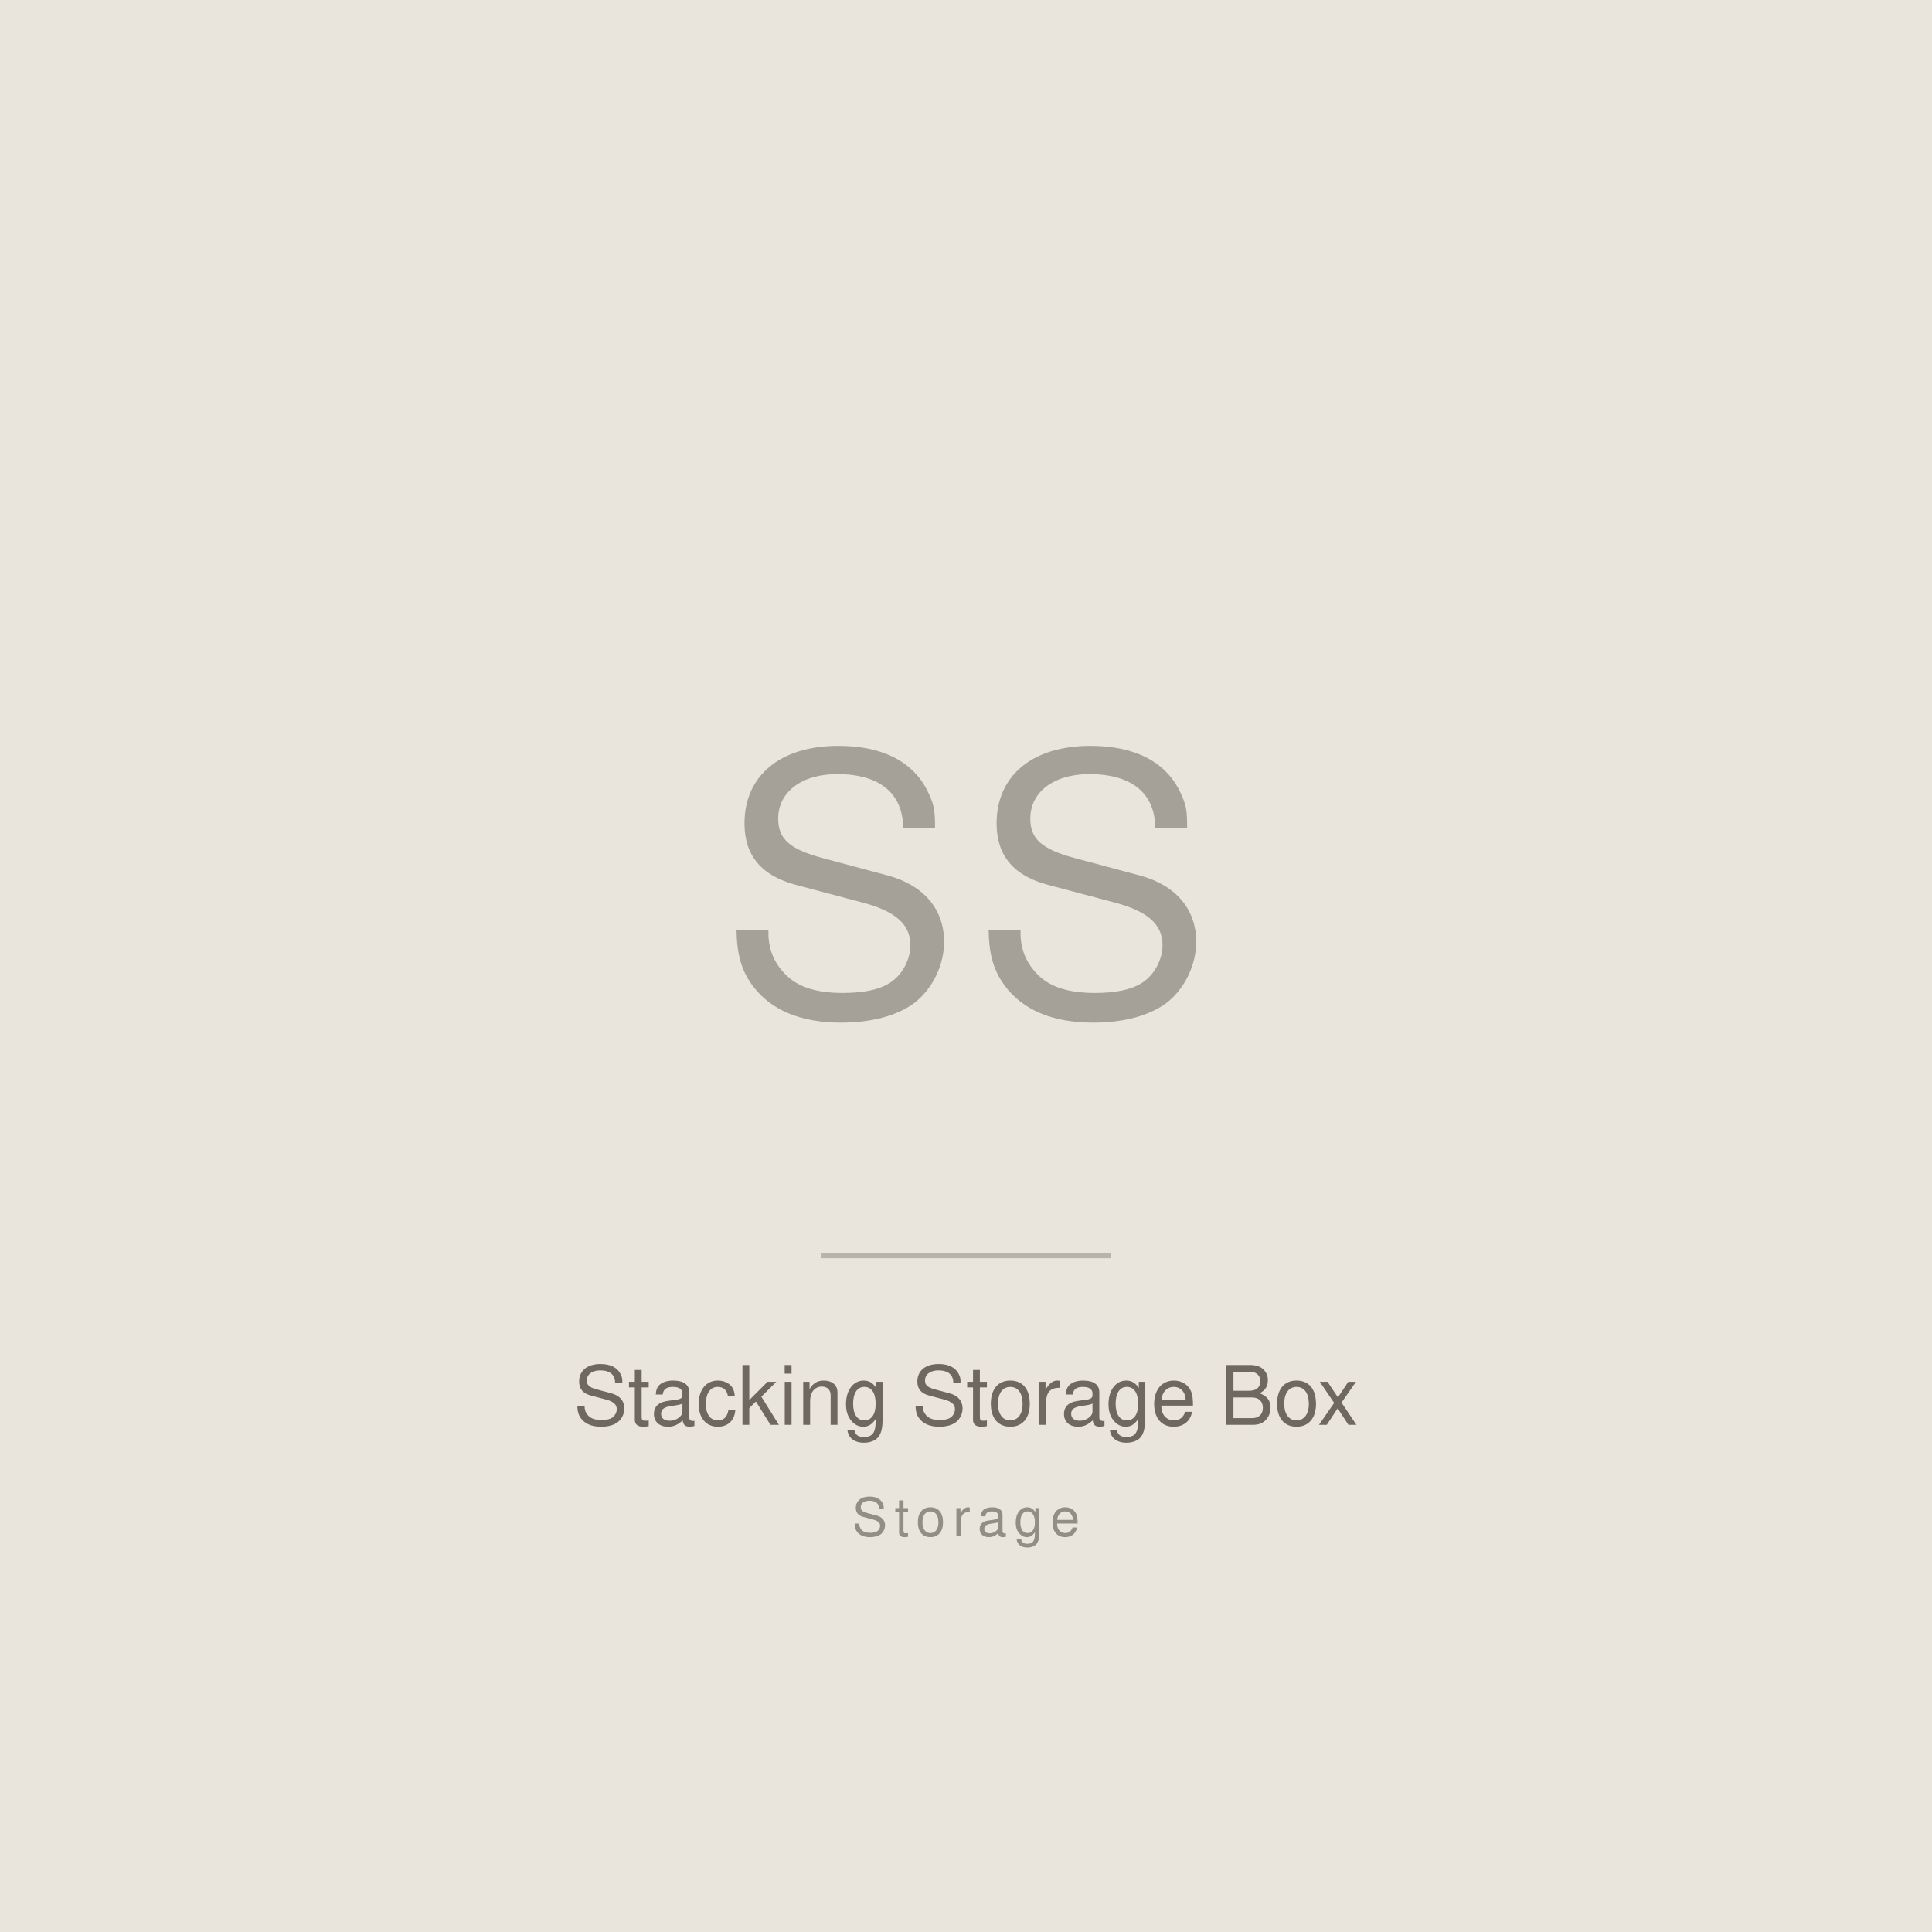
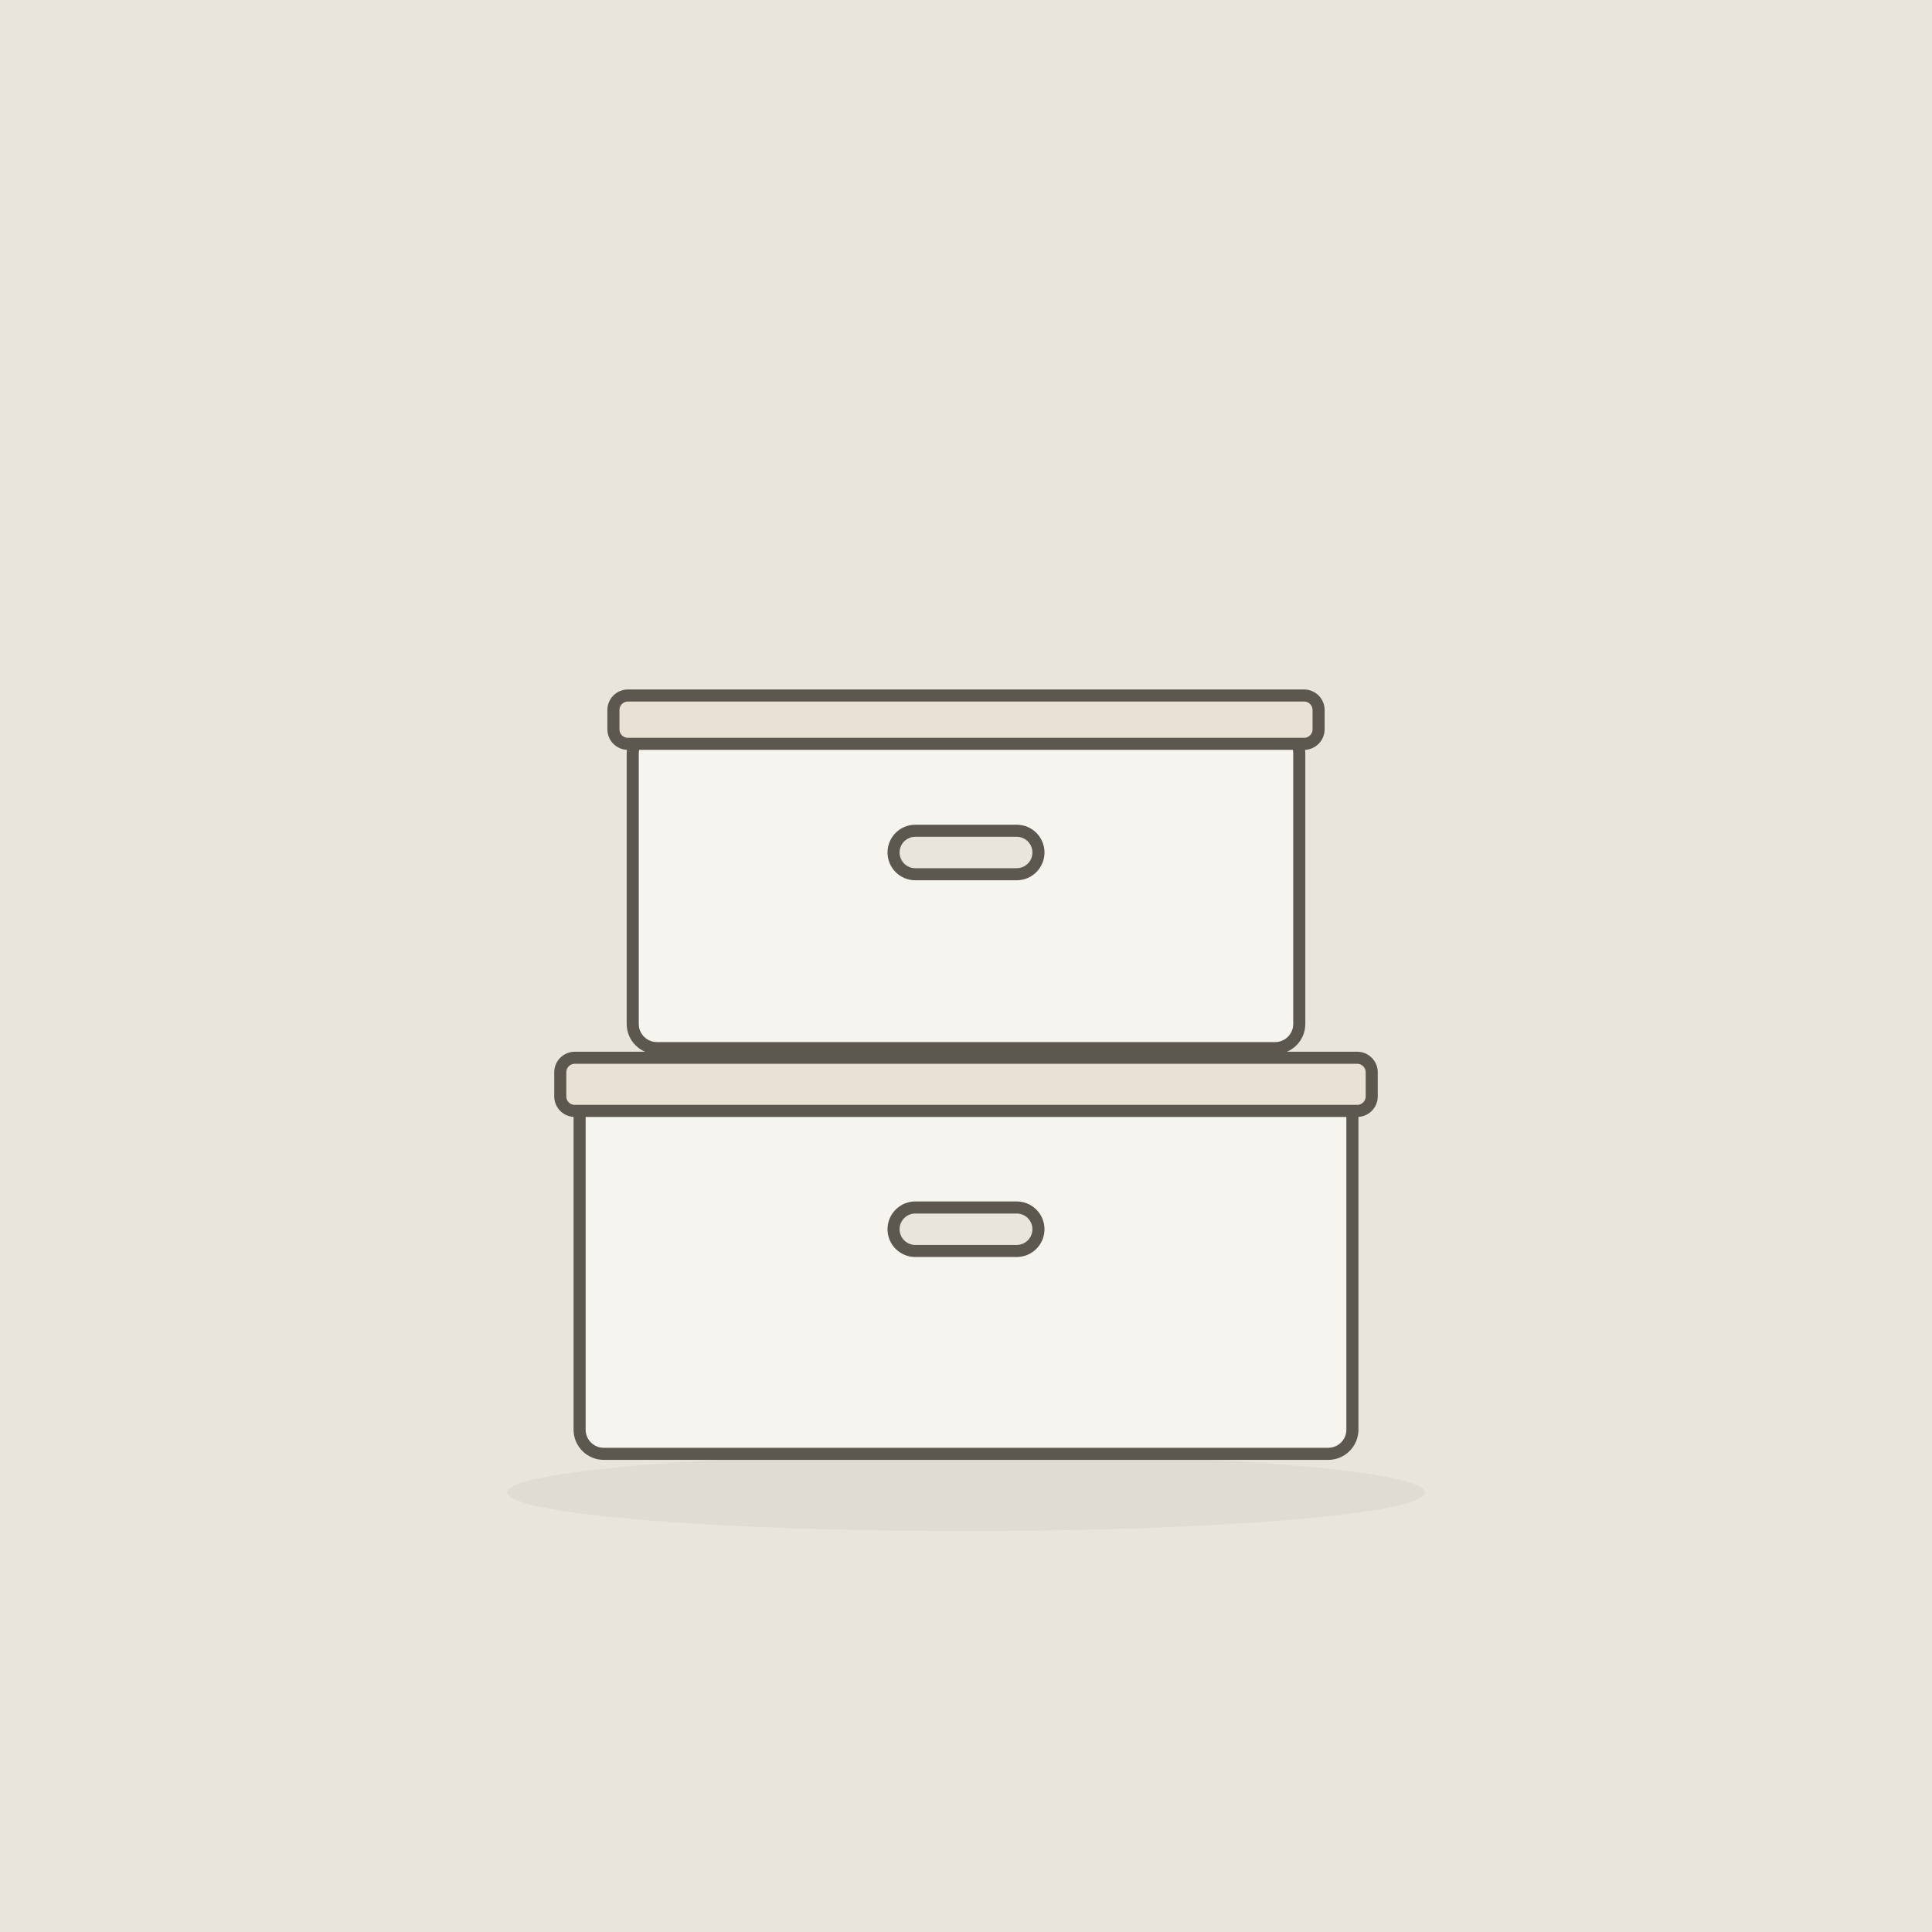
<svg xmlns="http://www.w3.org/2000/svg" viewBox="0 0 800 800" width="800" height="800" role="img" aria-label="Stacking Storage Box">
  <rect width="800" height="800" fill="#E9E5DD" />
-   <text x="400" y="420" text-anchor="middle" font-family="Helvetica, Arial, sans-serif" font-size="150" font-weight="300" letter-spacing="6" fill="#6E685F" opacity="0.55">SS</text>
-   <line x1="340" y1="520" x2="460" y2="520" stroke="#6E685F" stroke-width="2" opacity="0.4" />
-   <text x="400" y="590" text-anchor="middle" font-family="Helvetica, Arial, sans-serif" font-size="34" fill="#6E685F">Stacking Storage Box</text>
-   <text x="400" y="636" text-anchor="middle" font-family="Helvetica, Arial, sans-serif" font-size="22" letter-spacing="3" fill="#6E685F" opacity="0.7">Storage</text>
+   <g fill="none" stroke="#5c574f" stroke-width="5" stroke-linecap="round" stroke-linejoin="round">
+     <ellipse cx="400" cy="618" rx="190" ry="16" fill="#5c574f" opacity="0.07" stroke="none" />
+     <rect x="240" y="452" width="320" height="150" rx="10" fill="#f6f4ef" />
+     <rect x="232" y="438" width="336" height="22" rx="6" fill="#e9e2d4" />
+     <rect x="370" y="500" width="60" height="18" rx="9" fill="#E9E5DD" />
+     <rect x="262" y="302" width="276" height="132" rx="10" fill="#f6f4ef" />
+     <rect x="254" y="288" width="292" height="20" rx="6" fill="#e9e2d4" />
+     <rect x="370" y="344" width="60" height="18" rx="9" fill="#E9E5DD" />
+   </g>
</svg>
